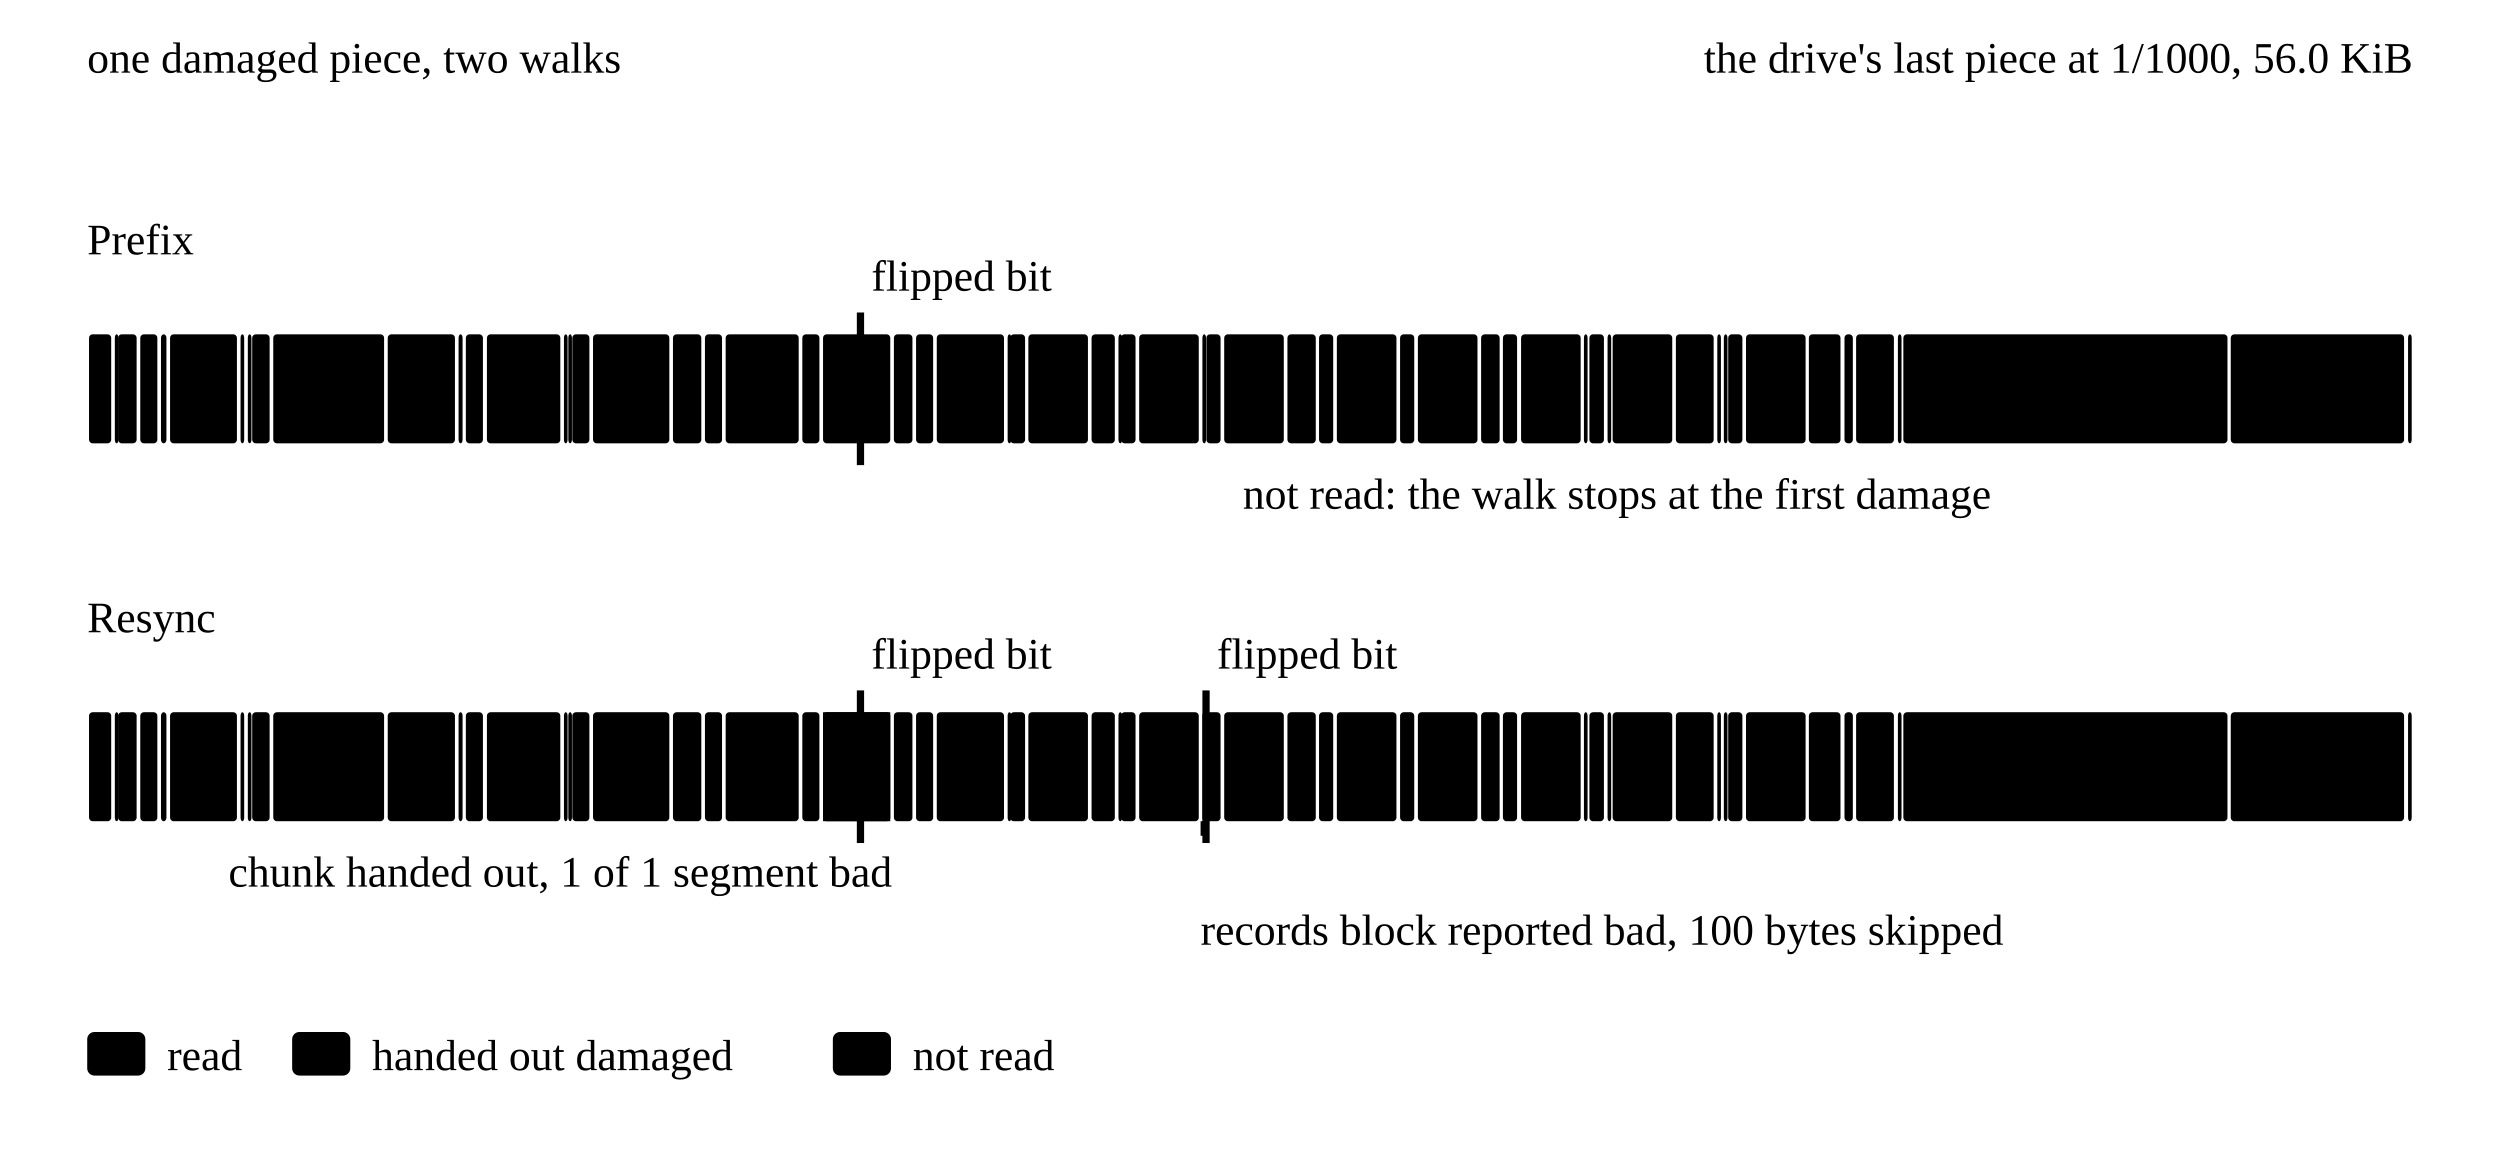
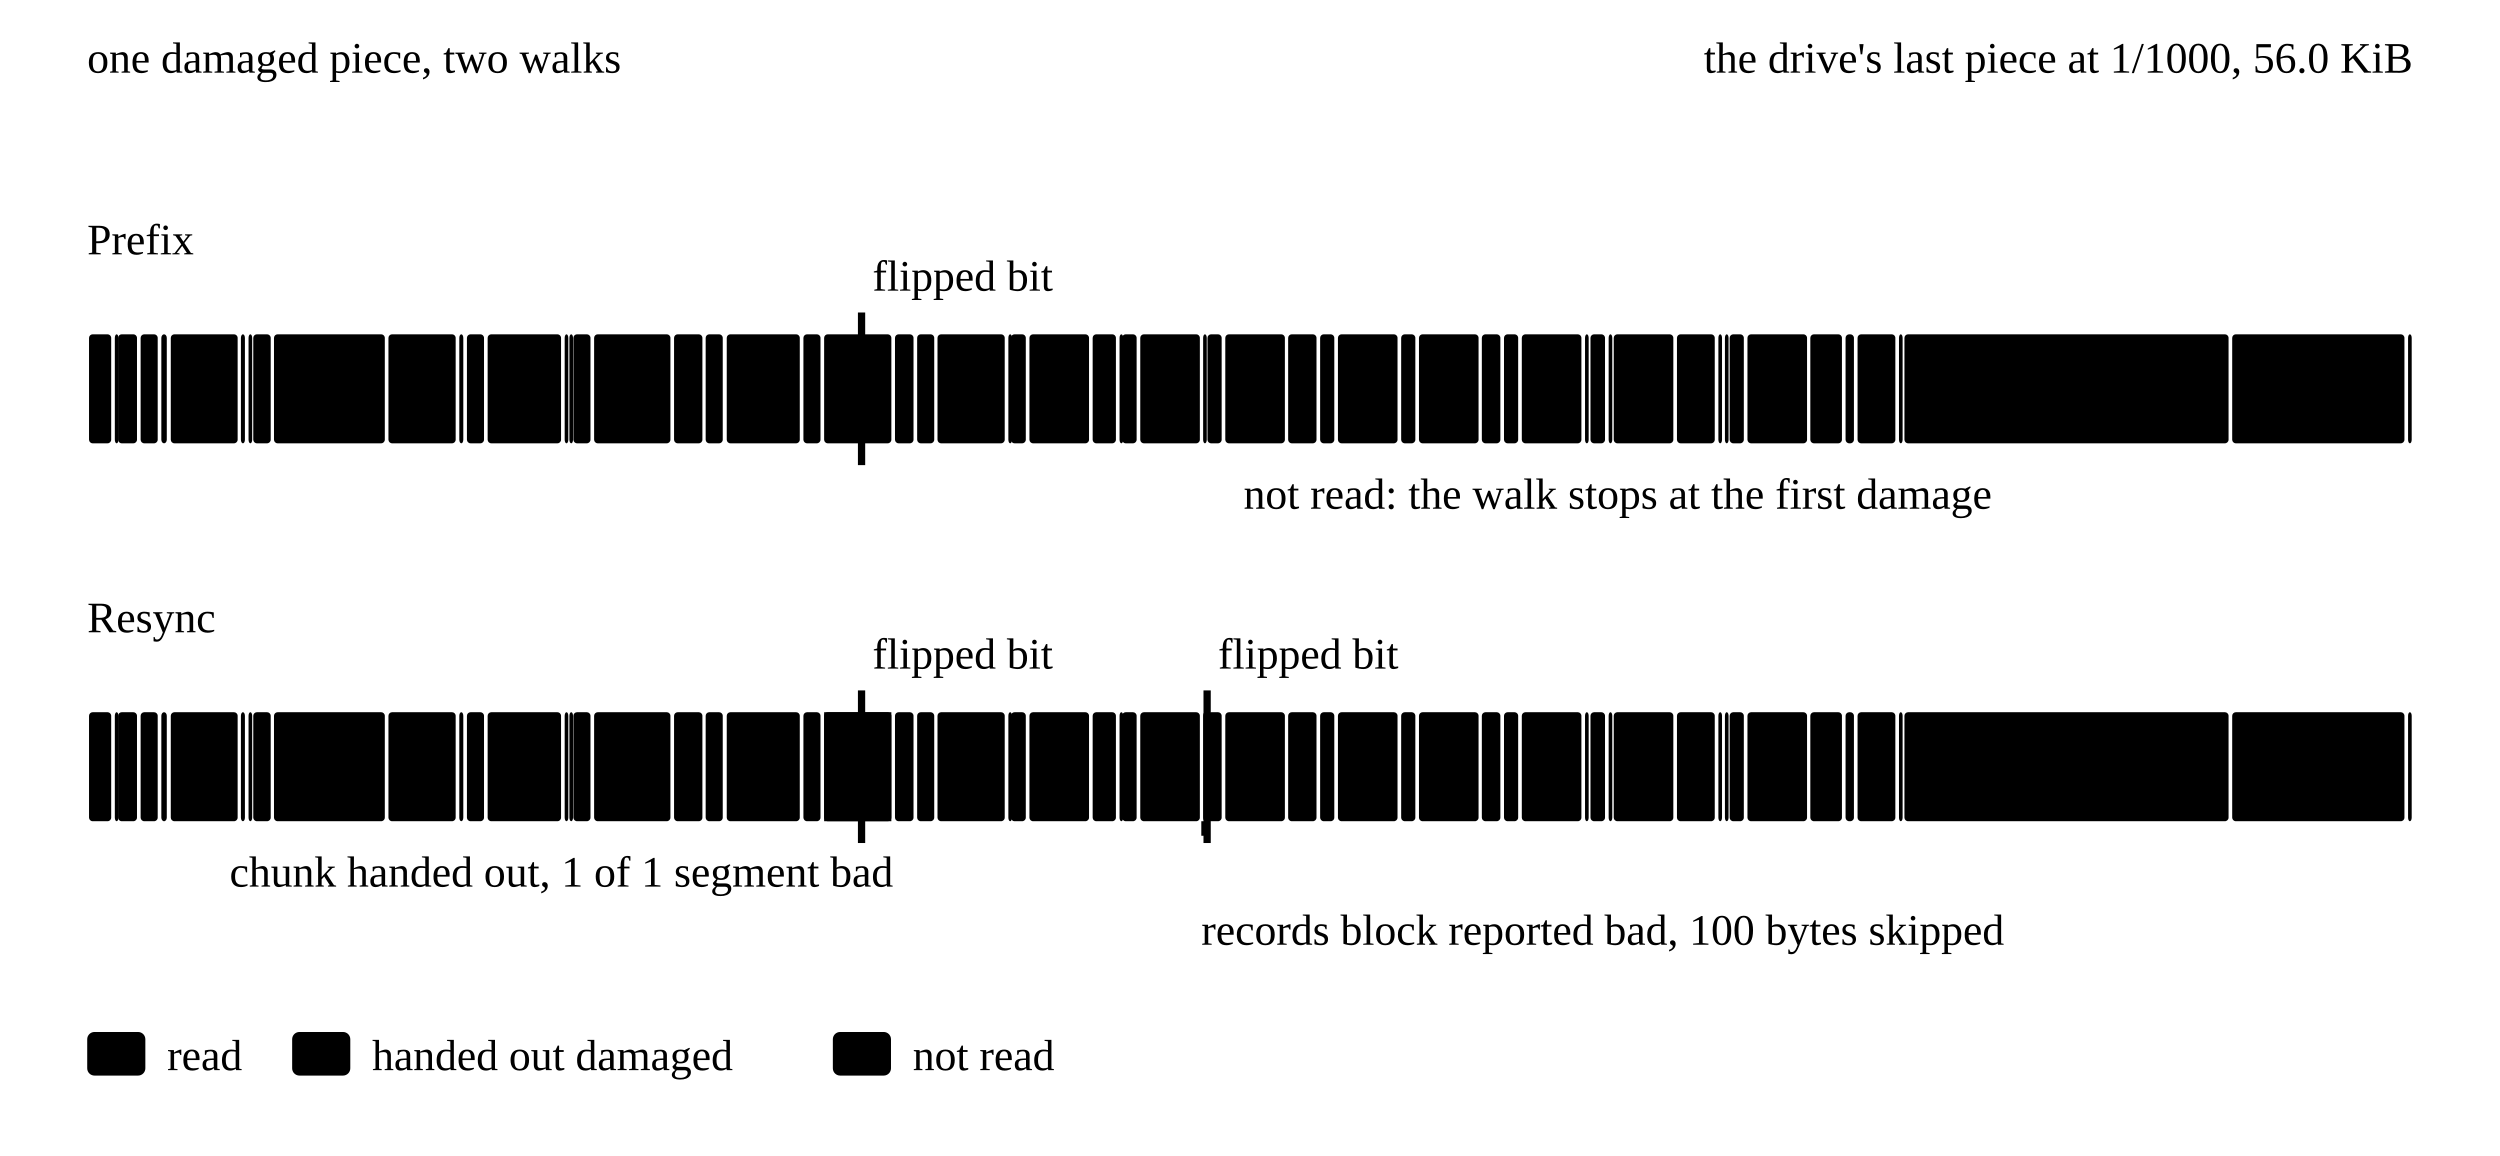
<svg xmlns="http://www.w3.org/2000/svg" class="ww-svg" viewBox="0 0 688 318" width="688" height="318" role="img" aria-label="One piece of 56.0 KiB with two damaged blocks, walked twice: Prefix reads the blocks before the first damage and stops; Resync hands out the chunk with the damaged payload marked, reports the bad records block, skips to the next block and reads on to the end">
  <text x="24.0" y="20.0" text-anchor="start" class="strong">one damaged piece, two walks</text>
  <text x="664.0" y="20.0" text-anchor="end" class="soft small">the drive's last piece at 1/1000, 56.0 KiB</text>
  <text x="24.0" y="70.0" text-anchor="start" class="small strong">Prefix</text>
  <text x="24.0" y="174.0" text-anchor="start" class="small strong">Resync</text>
  <rect x="24.5" y="92.0" width="6.1" height="30.0" rx="1" class="tint-green" />
  <rect x="31.6" y="92.0" width="1.0" height="30.0" rx="1" class="tint-purple" />
-   <rect x="32.5" y="92.0" width="5.1" height="30.0" rx="1" class="tint-purple" />
-   <rect x="38.6" y="92.0" width="4.7" height="30.0" rx="1" class="tint-blue" />
-   <rect x="44.3" y="92.0" width="1.5" height="30.0" rx="1" class="tint-purple" />
-   <rect x="46.8" y="92.0" width="18.4" height="30.0" rx="1" class="tint-blue" />
-   <rect x="66.2" y="92.0" width="1.0" height="30.0" rx="1" class="tint-purple" />
-   <rect x="68.2" y="92.0" width="1.0" height="30.0" rx="1" class="tint-purple" />
-   <rect x="69.4" y="92.0" width="4.8" height="30.0" rx="1" class="tint-blue" />
-   <rect x="75.2" y="92.0" width="30.5" height="30.0" rx="1" class="tint-amber" />
-   <rect x="106.7" y="92.0" width="18.5" height="30.0" rx="1" class="tint-blue" />
-   <rect x="126.2" y="92.0" width="1.1" height="30.0" rx="1" class="tint-amber" />
-   <rect x="128.2" y="92.0" width="4.7" height="30.0" rx="1" class="tint-blue" />
-   <rect x="134.0" y="92.0" width="20.2" height="30.0" rx="1" class="tint-blue" />
-   <rect x="155.2" y="92.0" width="1.0" height="30.0" rx="1" class="tint-purple" />
-   <rect x="156.4" y="92.0" width="1.0" height="30.0" rx="1" class="tint-blue" />
-   <rect x="157.5" y="92.0" width="4.7" height="30.0" rx="1" class="tint-blue" />
-   <rect x="163.2" y="92.0" width="21.0" height="30.0" rx="1" class="tint-blue" />
-   <rect x="185.2" y="92.0" width="7.8" height="30.0" rx="1" class="tint-amber" />
-   <rect x="194.0" y="92.0" width="4.7" height="30.0" rx="1" class="tint-blue" />
-   <rect x="199.7" y="92.0" width="20.1" height="30.0" rx="1" class="tint-blue" />
-   <rect x="220.8" y="92.0" width="4.7" height="30.0" rx="1" class="tint-blue" />
-   <rect x="226.5" y="92.0" width="18.5" height="30.0" rx="1" class="faint" />
-   <rect x="246.0" y="92.0" width="5.1" height="30.0" rx="1" class="faint" />
-   <rect x="252.1" y="92.0" width="4.7" height="30.0" rx="1" class="faint" />
-   <rect x="257.8" y="92.0" width="18.5" height="30.0" rx="1" class="faint" />
-   <rect x="277.3" y="92.0" width="1.0" height="30.0" rx="1" class="faint" />
-   <rect x="278.0" y="92.0" width="4.1" height="30.0" rx="1" class="faint" />
-   <rect x="283.0" y="92.0" width="16.4" height="30.0" rx="1" class="faint" />
-   <rect x="300.4" y="92.0" width="6.4" height="30.0" rx="1" class="faint" />
-   <rect x="307.8" y="92.0" width="1.0" height="30.0" rx="1" class="faint" />
-   <rect x="308.5" y="92.0" width="4.0" height="30.0" rx="1" class="faint" />
-   <rect x="313.5" y="92.0" width="16.4" height="30.0" rx="1" class="faint" />
-   <rect x="330.9" y="92.0" width="1.0" height="30.0" rx="1" class="faint" />
-   <rect x="332.0" y="92.0" width="3.9" height="30.0" rx="1" class="faint" />
-   <rect x="336.9" y="92.0" width="16.4" height="30.0" rx="1" class="faint" />
-   <rect x="354.3" y="92.0" width="7.8" height="30.0" rx="1" class="faint" />
-   <rect x="363.0" y="92.0" width="3.9" height="30.0" rx="1" class="faint" />
-   <rect x="367.9" y="92.0" width="16.4" height="30.0" rx="1" class="faint" />
-   <rect x="385.3" y="92.0" width="3.9" height="30.0" rx="1" class="faint" />
-   <rect x="390.2" y="92.0" width="16.4" height="30.0" rx="1" class="faint" />
-   <rect x="407.6" y="92.0" width="5.1" height="30.0" rx="1" class="faint" />
-   <rect x="413.6" y="92.0" width="3.9" height="30.0" rx="1" class="faint" />
-   <rect x="418.6" y="92.0" width="16.4" height="30.0" rx="1" class="faint" />
-   <rect x="435.9" y="92.0" width="1.0" height="30.0" rx="1" class="faint" />
-   <rect x="437.4" y="92.0" width="4.0" height="30.0" rx="1" class="faint" />
-   <rect x="442.4" y="92.0" width="1.0" height="30.0" rx="1" class="faint" />
-   <rect x="443.8" y="92.0" width="16.4" height="30.0" rx="1" class="faint" />
-   <rect x="461.2" y="92.0" width="10.4" height="30.0" rx="1" class="faint" />
-   <rect x="472.6" y="92.0" width="1.0" height="30.0" rx="1" class="faint" />
-   <rect x="474.4" y="92.0" width="1.0" height="30.0" rx="1" class="faint" />
-   <rect x="475.6" y="92.0" width="3.9" height="30.0" rx="1" class="faint" />
-   <rect x="480.5" y="92.0" width="16.4" height="30.0" rx="1" class="faint" />
-   <rect x="497.8" y="92.0" width="8.7" height="30.0" rx="1" class="faint" />
-   <rect x="507.6" y="92.0" width="2.3" height="30.0" rx="1" class="faint" />
-   <rect x="510.8" y="92.0" width="10.4" height="30.0" rx="1" class="faint" />
-   <rect x="522.3" y="92.0" width="1.0" height="30.0" rx="1" class="faint" />
-   <rect x="523.8" y="92.0" width="89.2" height="30.0" rx="1" class="faint" />
-   <rect x="613.9" y="92.0" width="47.7" height="30.0" rx="1" class="faint" />
+   <rect x="32.5" y="92.0" width="5.2" height="30.0" rx="1" class="tint-purple" />
+   <rect x="38.7" y="92.0" width="4.7" height="30.0" rx="1" class="tint-blue" />
+   <rect x="44.4" y="92.0" width="1.5" height="30.0" rx="1" class="tint-purple" />
+   <rect x="47.0" y="92.0" width="18.4" height="30.0" rx="1" class="tint-blue" />
+   <rect x="66.3" y="92.0" width="1.1" height="30.0" rx="1" class="tint-purple" />
+   <rect x="68.4" y="92.0" width="1.0" height="30.0" rx="1" class="tint-purple" />
+   <rect x="69.7" y="92.0" width="4.8" height="30.0" rx="1" class="tint-blue" />
+   <rect x="75.4" y="92.0" width="30.5" height="30.0" rx="1" class="tint-amber" />
+   <rect x="106.9" y="92.0" width="18.5" height="30.0" rx="1" class="tint-blue" />
+   <rect x="126.4" y="92.0" width="1.1" height="30.0" rx="1" class="tint-amber" />
+   <rect x="128.5" y="92.0" width="4.7" height="30.0" rx="1" class="tint-blue" />
+   <rect x="134.2" y="92.0" width="20.2" height="30.0" rx="1" class="tint-blue" />
+   <rect x="155.4" y="92.0" width="1.0" height="30.0" rx="1" class="tint-purple" />
+   <rect x="156.7" y="92.0" width="1.0" height="30.0" rx="1" class="tint-blue" />
+   <rect x="157.8" y="92.0" width="4.7" height="30.0" rx="1" class="tint-blue" />
+   <rect x="163.5" y="92.0" width="21.0" height="30.0" rx="1" class="tint-blue" />
+   <rect x="185.5" y="92.0" width="7.8" height="30.0" rx="1" class="tint-amber" />
+   <rect x="194.2" y="92.0" width="4.7" height="30.0" rx="1" class="tint-blue" />
+   <rect x="200.0" y="92.0" width="20.1" height="30.0" rx="1" class="tint-blue" />
+   <rect x="221.1" y="92.0" width="4.7" height="30.0" rx="1" class="tint-blue" />
+   <rect x="226.8" y="92.0" width="18.5" height="30.0" rx="1" class="faint" />
+   <rect x="246.3" y="92.0" width="5.1" height="30.0" rx="1" class="faint" />
+   <rect x="252.4" y="92.0" width="4.7" height="30.0" rx="1" class="faint" />
+   <rect x="258.0" y="92.0" width="18.5" height="30.0" rx="1" class="faint" />
+   <rect x="277.5" y="92.0" width="1.0" height="30.0" rx="1" class="faint" />
+   <rect x="278.2" y="92.0" width="4.1" height="30.0" rx="1" class="faint" />
+   <rect x="283.3" y="92.0" width="16.4" height="30.0" rx="1" class="faint" />
+   <rect x="300.7" y="92.0" width="6.4" height="30.0" rx="1" class="faint" />
+   <rect x="308.1" y="92.0" width="1.0" height="30.0" rx="1" class="faint" />
+   <rect x="308.8" y="92.0" width="4.0" height="30.0" rx="1" class="faint" />
+   <rect x="313.8" y="92.0" width="16.4" height="30.0" rx="1" class="faint" />
+   <rect x="331.1" y="92.0" width="1.0" height="30.0" rx="1" class="faint" />
+   <rect x="332.3" y="92.0" width="3.9" height="30.0" rx="1" class="faint" />
+   <rect x="337.2" y="92.0" width="16.4" height="30.0" rx="1" class="faint" />
+   <rect x="354.5" y="92.0" width="7.8" height="30.0" rx="1" class="faint" />
+   <rect x="363.3" y="92.0" width="3.9" height="30.0" rx="1" class="faint" />
+   <rect x="368.2" y="92.0" width="16.4" height="30.0" rx="1" class="faint" />
+   <rect x="385.6" y="92.0" width="3.9" height="30.0" rx="1" class="faint" />
+   <rect x="390.5" y="92.0" width="16.4" height="30.0" rx="1" class="faint" />
+   <rect x="407.8" y="92.0" width="5.1" height="30.0" rx="1" class="faint" />
+   <rect x="413.9" y="92.0" width="3.9" height="30.0" rx="1" class="faint" />
+   <rect x="418.8" y="92.0" width="16.4" height="30.0" rx="1" class="faint" />
+   <rect x="436.2" y="92.0" width="1.0" height="30.0" rx="1" class="faint" />
+   <rect x="437.7" y="92.0" width="4.0" height="30.0" rx="1" class="faint" />
+   <rect x="442.7" y="92.0" width="1.0" height="30.0" rx="1" class="faint" />
+   <rect x="444.1" y="92.0" width="16.4" height="30.0" rx="1" class="faint" />
+   <rect x="461.5" y="92.0" width="10.4" height="30.0" rx="1" class="faint" />
+   <rect x="472.9" y="92.0" width="1.0" height="30.0" rx="1" class="faint" />
+   <rect x="474.7" y="92.0" width="1.0" height="30.0" rx="1" class="faint" />
+   <rect x="476.0" y="92.0" width="3.9" height="30.0" rx="1" class="faint" />
+   <rect x="480.9" y="92.0" width="16.4" height="30.0" rx="1" class="faint" />
+   <rect x="498.2" y="92.0" width="8.7" height="30.0" rx="1" class="faint" />
+   <rect x="507.9" y="92.0" width="2.3" height="30.0" rx="1" class="faint" />
+   <rect x="511.2" y="92.0" width="10.4" height="30.0" rx="1" class="faint" />
+   <rect x="522.6" y="92.0" width="1.0" height="30.0" rx="1" class="faint" />
+   <rect x="524.1" y="92.0" width="89.2" height="30.0" rx="1" class="faint" />
+   <rect x="614.3" y="92.0" width="47.4" height="30.0" rx="1" class="faint" />
  <rect x="662.7" y="92.0" width="1.0" height="30.0" rx="1" class="faint" />
-   <rect x="235.8" y="86.0" width="2.0" height="42.0" rx="0" class="tint-accent" />
-   <path d="M235.8 82.0 V128.0" class="accent-line" />
-   <text x="239.8" y="80.0" text-anchor="start" class="small accent">flipped bit</text>
-   <text x="445.0" y="140.0" text-anchor="middle" class="soft small">not read: the walk stops at the first damage</text>
+   <rect x="236.1" y="86.0" width="2.0" height="42.0" rx="0" class="tint-accent" />
+   <path d="M236.1 82.0 V128.0" class="accent-line" />
+   <text x="240.1" y="80.0" text-anchor="start" class="small accent">flipped bit</text>
+   <text x="445.2" y="140.0" text-anchor="middle" class="soft small">not read: the walk stops at the first damage</text>
  <rect x="24.5" y="196.0" width="6.1" height="30.0" rx="1" class="tint-green" />
  <rect x="31.6" y="196.0" width="1.0" height="30.0" rx="1" class="tint-purple" />
-   <rect x="32.5" y="196.0" width="5.1" height="30.0" rx="1" class="tint-purple" />
-   <rect x="38.6" y="196.0" width="4.7" height="30.0" rx="1" class="tint-blue" />
-   <rect x="44.3" y="196.0" width="1.5" height="30.0" rx="1" class="tint-purple" />
-   <rect x="46.8" y="196.0" width="18.4" height="30.0" rx="1" class="tint-blue" />
-   <rect x="66.2" y="196.0" width="1.0" height="30.0" rx="1" class="tint-purple" />
-   <rect x="68.2" y="196.0" width="1.0" height="30.0" rx="1" class="tint-purple" />
-   <rect x="69.4" y="196.0" width="4.8" height="30.0" rx="1" class="tint-blue" />
-   <rect x="75.2" y="196.0" width="30.5" height="30.0" rx="1" class="tint-amber" />
-   <rect x="106.7" y="196.0" width="18.5" height="30.0" rx="1" class="tint-blue" />
-   <rect x="126.2" y="196.0" width="1.1" height="30.0" rx="1" class="tint-amber" />
-   <rect x="128.2" y="196.0" width="4.7" height="30.0" rx="1" class="tint-blue" />
-   <rect x="134.0" y="196.0" width="20.2" height="30.0" rx="1" class="tint-blue" />
-   <rect x="155.2" y="196.0" width="1.0" height="30.0" rx="1" class="tint-purple" />
-   <rect x="156.4" y="196.0" width="1.0" height="30.0" rx="1" class="tint-blue" />
-   <rect x="157.5" y="196.0" width="4.7" height="30.0" rx="1" class="tint-blue" />
-   <rect x="163.2" y="196.0" width="21.0" height="30.0" rx="1" class="tint-blue" />
-   <rect x="185.2" y="196.0" width="7.8" height="30.0" rx="1" class="tint-amber" />
-   <rect x="194.0" y="196.0" width="4.7" height="30.0" rx="1" class="tint-blue" />
-   <rect x="199.7" y="196.0" width="20.1" height="30.0" rx="1" class="tint-blue" />
-   <rect x="220.8" y="196.0" width="4.7" height="30.0" rx="1" class="tint-blue" />
-   <rect x="226.5" y="196.0" width="18.5" height="30.0" rx="1" class="tint-accent" />
-   <path d="M226.5 196.0 h18.5 v30 h-18.5 Z" class="thin dash" />
-   <rect x="246.0" y="196.0" width="5.1" height="30.0" rx="1" class="tint-amber" />
-   <rect x="252.1" y="196.0" width="4.7" height="30.0" rx="1" class="tint-blue" />
-   <rect x="257.8" y="196.0" width="18.5" height="30.0" rx="1" class="tint-blue" />
-   <rect x="277.3" y="196.0" width="1.0" height="30.0" rx="1" class="tint-purple" />
-   <rect x="278.0" y="196.0" width="4.1" height="30.0" rx="1" class="tint-blue" />
-   <rect x="283.0" y="196.0" width="16.4" height="30.0" rx="1" class="tint-blue" />
-   <rect x="300.4" y="196.0" width="6.4" height="30.0" rx="1" class="tint-amber" />
-   <rect x="307.8" y="196.0" width="1.0" height="30.0" rx="1" class="tint-purple" />
-   <rect x="308.5" y="196.0" width="4.0" height="30.0" rx="1" class="tint-blue" />
-   <rect x="313.5" y="196.0" width="16.4" height="30.0" rx="1" class="tint-blue" />
-   <rect x="330.9" y="196.0" width="1.0" height="30.0" rx="1" class="faint" />
-   <rect x="332.0" y="196.0" width="3.9" height="30.0" rx="1" class="tint-blue" />
-   <rect x="336.9" y="196.0" width="16.4" height="30.0" rx="1" class="tint-blue" />
-   <rect x="354.3" y="196.0" width="7.8" height="30.0" rx="1" class="tint-amber" />
-   <rect x="363.0" y="196.0" width="3.9" height="30.0" rx="1" class="tint-blue" />
-   <rect x="367.9" y="196.0" width="16.4" height="30.0" rx="1" class="tint-blue" />
-   <rect x="385.3" y="196.0" width="3.9" height="30.0" rx="1" class="tint-blue" />
-   <rect x="390.2" y="196.0" width="16.4" height="30.0" rx="1" class="tint-blue" />
-   <rect x="407.6" y="196.0" width="5.1" height="30.0" rx="1" class="tint-amber" />
-   <rect x="413.6" y="196.0" width="3.9" height="30.0" rx="1" class="tint-blue" />
-   <rect x="418.6" y="196.0" width="16.4" height="30.0" rx="1" class="tint-blue" />
-   <rect x="435.9" y="196.0" width="1.0" height="30.0" rx="1" class="tint-purple" />
-   <rect x="437.4" y="196.0" width="4.0" height="30.0" rx="1" class="tint-blue" />
-   <rect x="442.4" y="196.0" width="1.0" height="30.0" rx="1" class="tint-purple" />
-   <rect x="443.8" y="196.0" width="16.4" height="30.0" rx="1" class="tint-blue" />
-   <rect x="461.2" y="196.0" width="10.4" height="30.0" rx="1" class="tint-amber" />
-   <rect x="472.6" y="196.0" width="1.0" height="30.0" rx="1" class="tint-purple" />
-   <rect x="474.4" y="196.0" width="1.0" height="30.0" rx="1" class="tint-purple" />
-   <rect x="475.6" y="196.0" width="3.9" height="30.0" rx="1" class="tint-blue" />
-   <rect x="480.5" y="196.0" width="16.4" height="30.0" rx="1" class="tint-blue" />
-   <rect x="497.8" y="196.0" width="8.7" height="30.0" rx="1" class="tint-teal" />
-   <rect x="507.6" y="196.0" width="2.3" height="30.0" rx="1" class="tint-teal" />
-   <rect x="510.8" y="196.0" width="10.4" height="30.0" rx="1" class="tint-amber" />
-   <rect x="522.3" y="196.0" width="1.0" height="30.0" rx="1" class="tint-teal" />
-   <rect x="523.8" y="196.0" width="89.2" height="30.0" rx="1" class="tint-green" />
-   <rect x="613.9" y="196.0" width="47.7" height="30.0" rx="1" class="tint-green" />
+   <rect x="32.5" y="196.0" width="5.2" height="30.0" rx="1" class="tint-purple" />
+   <rect x="38.7" y="196.0" width="4.7" height="30.0" rx="1" class="tint-blue" />
+   <rect x="44.4" y="196.0" width="1.5" height="30.0" rx="1" class="tint-purple" />
+   <rect x="47.0" y="196.0" width="18.4" height="30.0" rx="1" class="tint-blue" />
+   <rect x="66.3" y="196.0" width="1.1" height="30.0" rx="1" class="tint-purple" />
+   <rect x="68.4" y="196.0" width="1.0" height="30.0" rx="1" class="tint-purple" />
+   <rect x="69.7" y="196.0" width="4.8" height="30.0" rx="1" class="tint-blue" />
+   <rect x="75.4" y="196.0" width="30.5" height="30.0" rx="1" class="tint-amber" />
+   <rect x="106.9" y="196.0" width="18.5" height="30.0" rx="1" class="tint-blue" />
+   <rect x="126.4" y="196.0" width="1.1" height="30.0" rx="1" class="tint-amber" />
+   <rect x="128.5" y="196.0" width="4.7" height="30.0" rx="1" class="tint-blue" />
+   <rect x="134.2" y="196.0" width="20.2" height="30.0" rx="1" class="tint-blue" />
+   <rect x="155.4" y="196.0" width="1.0" height="30.0" rx="1" class="tint-purple" />
+   <rect x="156.7" y="196.0" width="1.0" height="30.0" rx="1" class="tint-blue" />
+   <rect x="157.8" y="196.0" width="4.7" height="30.0" rx="1" class="tint-blue" />
+   <rect x="163.5" y="196.0" width="21.0" height="30.0" rx="1" class="tint-blue" />
+   <rect x="185.5" y="196.0" width="7.8" height="30.0" rx="1" class="tint-amber" />
+   <rect x="194.2" y="196.0" width="4.7" height="30.0" rx="1" class="tint-blue" />
+   <rect x="200.0" y="196.0" width="20.1" height="30.0" rx="1" class="tint-blue" />
+   <rect x="221.1" y="196.0" width="4.7" height="30.0" rx="1" class="tint-blue" />
+   <rect x="226.8" y="196.0" width="18.5" height="30.0" rx="1" class="tint-accent" />
+   <path d="M226.8 196.0 h18.5 v30 h-18.5 Z" class="thin dash" />
+   <rect x="246.3" y="196.0" width="5.1" height="30.0" rx="1" class="tint-amber" />
+   <rect x="252.4" y="196.0" width="4.7" height="30.0" rx="1" class="tint-blue" />
+   <rect x="258.0" y="196.0" width="18.5" height="30.0" rx="1" class="tint-blue" />
+   <rect x="277.5" y="196.0" width="1.0" height="30.0" rx="1" class="tint-purple" />
+   <rect x="278.2" y="196.0" width="4.1" height="30.0" rx="1" class="tint-blue" />
+   <rect x="283.3" y="196.0" width="16.4" height="30.0" rx="1" class="tint-blue" />
+   <rect x="300.7" y="196.0" width="6.4" height="30.0" rx="1" class="tint-amber" />
+   <rect x="308.1" y="196.0" width="1.0" height="30.0" rx="1" class="tint-purple" />
+   <rect x="308.8" y="196.0" width="4.0" height="30.0" rx="1" class="tint-blue" />
+   <rect x="313.8" y="196.0" width="16.4" height="30.0" rx="1" class="tint-blue" />
+   <rect x="331.1" y="196.0" width="1.0" height="30.0" rx="1" class="faint" />
+   <rect x="332.3" y="196.0" width="3.9" height="30.0" rx="1" class="tint-blue" />
+   <rect x="337.2" y="196.0" width="16.4" height="30.0" rx="1" class="tint-blue" />
+   <rect x="354.5" y="196.0" width="7.8" height="30.0" rx="1" class="tint-amber" />
+   <rect x="363.3" y="196.0" width="3.9" height="30.0" rx="1" class="tint-blue" />
+   <rect x="368.2" y="196.0" width="16.4" height="30.0" rx="1" class="tint-blue" />
+   <rect x="385.6" y="196.0" width="3.9" height="30.0" rx="1" class="tint-blue" />
+   <rect x="390.5" y="196.0" width="16.4" height="30.0" rx="1" class="tint-blue" />
+   <rect x="407.8" y="196.0" width="5.1" height="30.0" rx="1" class="tint-amber" />
+   <rect x="413.9" y="196.0" width="3.9" height="30.0" rx="1" class="tint-blue" />
+   <rect x="418.8" y="196.0" width="16.4" height="30.0" rx="1" class="tint-blue" />
+   <rect x="436.2" y="196.0" width="1.0" height="30.0" rx="1" class="tint-purple" />
+   <rect x="437.7" y="196.0" width="4.0" height="30.0" rx="1" class="tint-blue" />
+   <rect x="442.7" y="196.0" width="1.0" height="30.0" rx="1" class="tint-purple" />
+   <rect x="444.1" y="196.0" width="16.4" height="30.0" rx="1" class="tint-blue" />
+   <rect x="461.5" y="196.0" width="10.4" height="30.0" rx="1" class="tint-amber" />
+   <rect x="472.9" y="196.0" width="1.0" height="30.0" rx="1" class="tint-purple" />
+   <rect x="474.7" y="196.0" width="1.0" height="30.0" rx="1" class="tint-purple" />
+   <rect x="476.0" y="196.0" width="3.9" height="30.0" rx="1" class="tint-blue" />
+   <rect x="480.9" y="196.0" width="16.4" height="30.0" rx="1" class="tint-blue" />
+   <rect x="498.2" y="196.0" width="8.7" height="30.0" rx="1" class="tint-teal" />
+   <rect x="507.9" y="196.0" width="2.3" height="30.0" rx="1" class="tint-teal" />
+   <rect x="511.2" y="196.0" width="10.4" height="30.0" rx="1" class="tint-amber" />
+   <rect x="522.6" y="196.0" width="1.0" height="30.0" rx="1" class="tint-teal" />
+   <rect x="524.1" y="196.0" width="89.2" height="30.0" rx="1" class="tint-green" />
+   <rect x="614.3" y="196.0" width="47.4" height="30.0" rx="1" class="tint-green" />
  <rect x="662.7" y="196.0" width="1.0" height="30.0" rx="1" class="tint-green" />
-   <rect x="235.8" y="190.0" width="2.0" height="42.0" rx="0" class="tint-accent" />
-   <path d="M235.8 186.0 V232.0" class="accent-line" />
-   <text x="239.8" y="184.0" text-anchor="start" class="small accent">flipped bit</text>
-   <rect x="330.9" y="190.0" width="2.0" height="42.0" rx="0" class="tint-accent" />
-   <path d="M330.9 186.0 V232.0" class="accent-line" />
-   <text x="334.9" y="184.0" text-anchor="start" class="small accent">flipped bit</text>
-   <path d="M330.4 226.0 v4 H331.5 v-4" class="thin" />
-   <text x="245.5" y="244.0" text-anchor="end" class="small">chunk handed out, 1 of 1 segment bad</text>
-   <text x="330.4" y="260.0" text-anchor="start" class="small">records block reported bad, 100 bytes skipped</text>
+   <rect x="236.1" y="190.0" width="2.0" height="42.0" rx="0" class="tint-accent" />
+   <path d="M236.1 186.0 V232.0" class="accent-line" />
+   <text x="240.1" y="184.0" text-anchor="start" class="small accent">flipped bit</text>
+   <rect x="331.2" y="190.0" width="2.0" height="42.0" rx="0" class="tint-accent" />
+   <path d="M331.2 186.0 V232.0" class="accent-line" />
+   <text x="335.2" y="184.0" text-anchor="start" class="small accent">flipped bit</text>
+   <path d="M330.6 226.0 v4 H331.8 v-4" class="thin" />
+   <text x="245.8" y="244.0" text-anchor="end" class="small">chunk handed out, 1 of 1 segment bad</text>
+   <text x="330.6" y="260.0" text-anchor="start" class="small">records block reported bad, 100 bytes skipped</text>
  <rect x="24.0" y="284.0" width="16.0" height="12.0" rx="2" class="tint-blue" />
  <text x="46.0" y="294.5" text-anchor="start" class="small">read</text>
  <rect x="80.4" y="284.0" width="16.0" height="12.0" rx="2" class="tint-accent" />
  <text x="102.4" y="294.5" text-anchor="start" class="small">handed out damaged</text>
  <rect x="229.2" y="284.0" width="16.0" height="12.0" rx="2" class="faint" />
  <text x="251.2" y="294.5" text-anchor="start" class="small">not read</text>
</svg>
